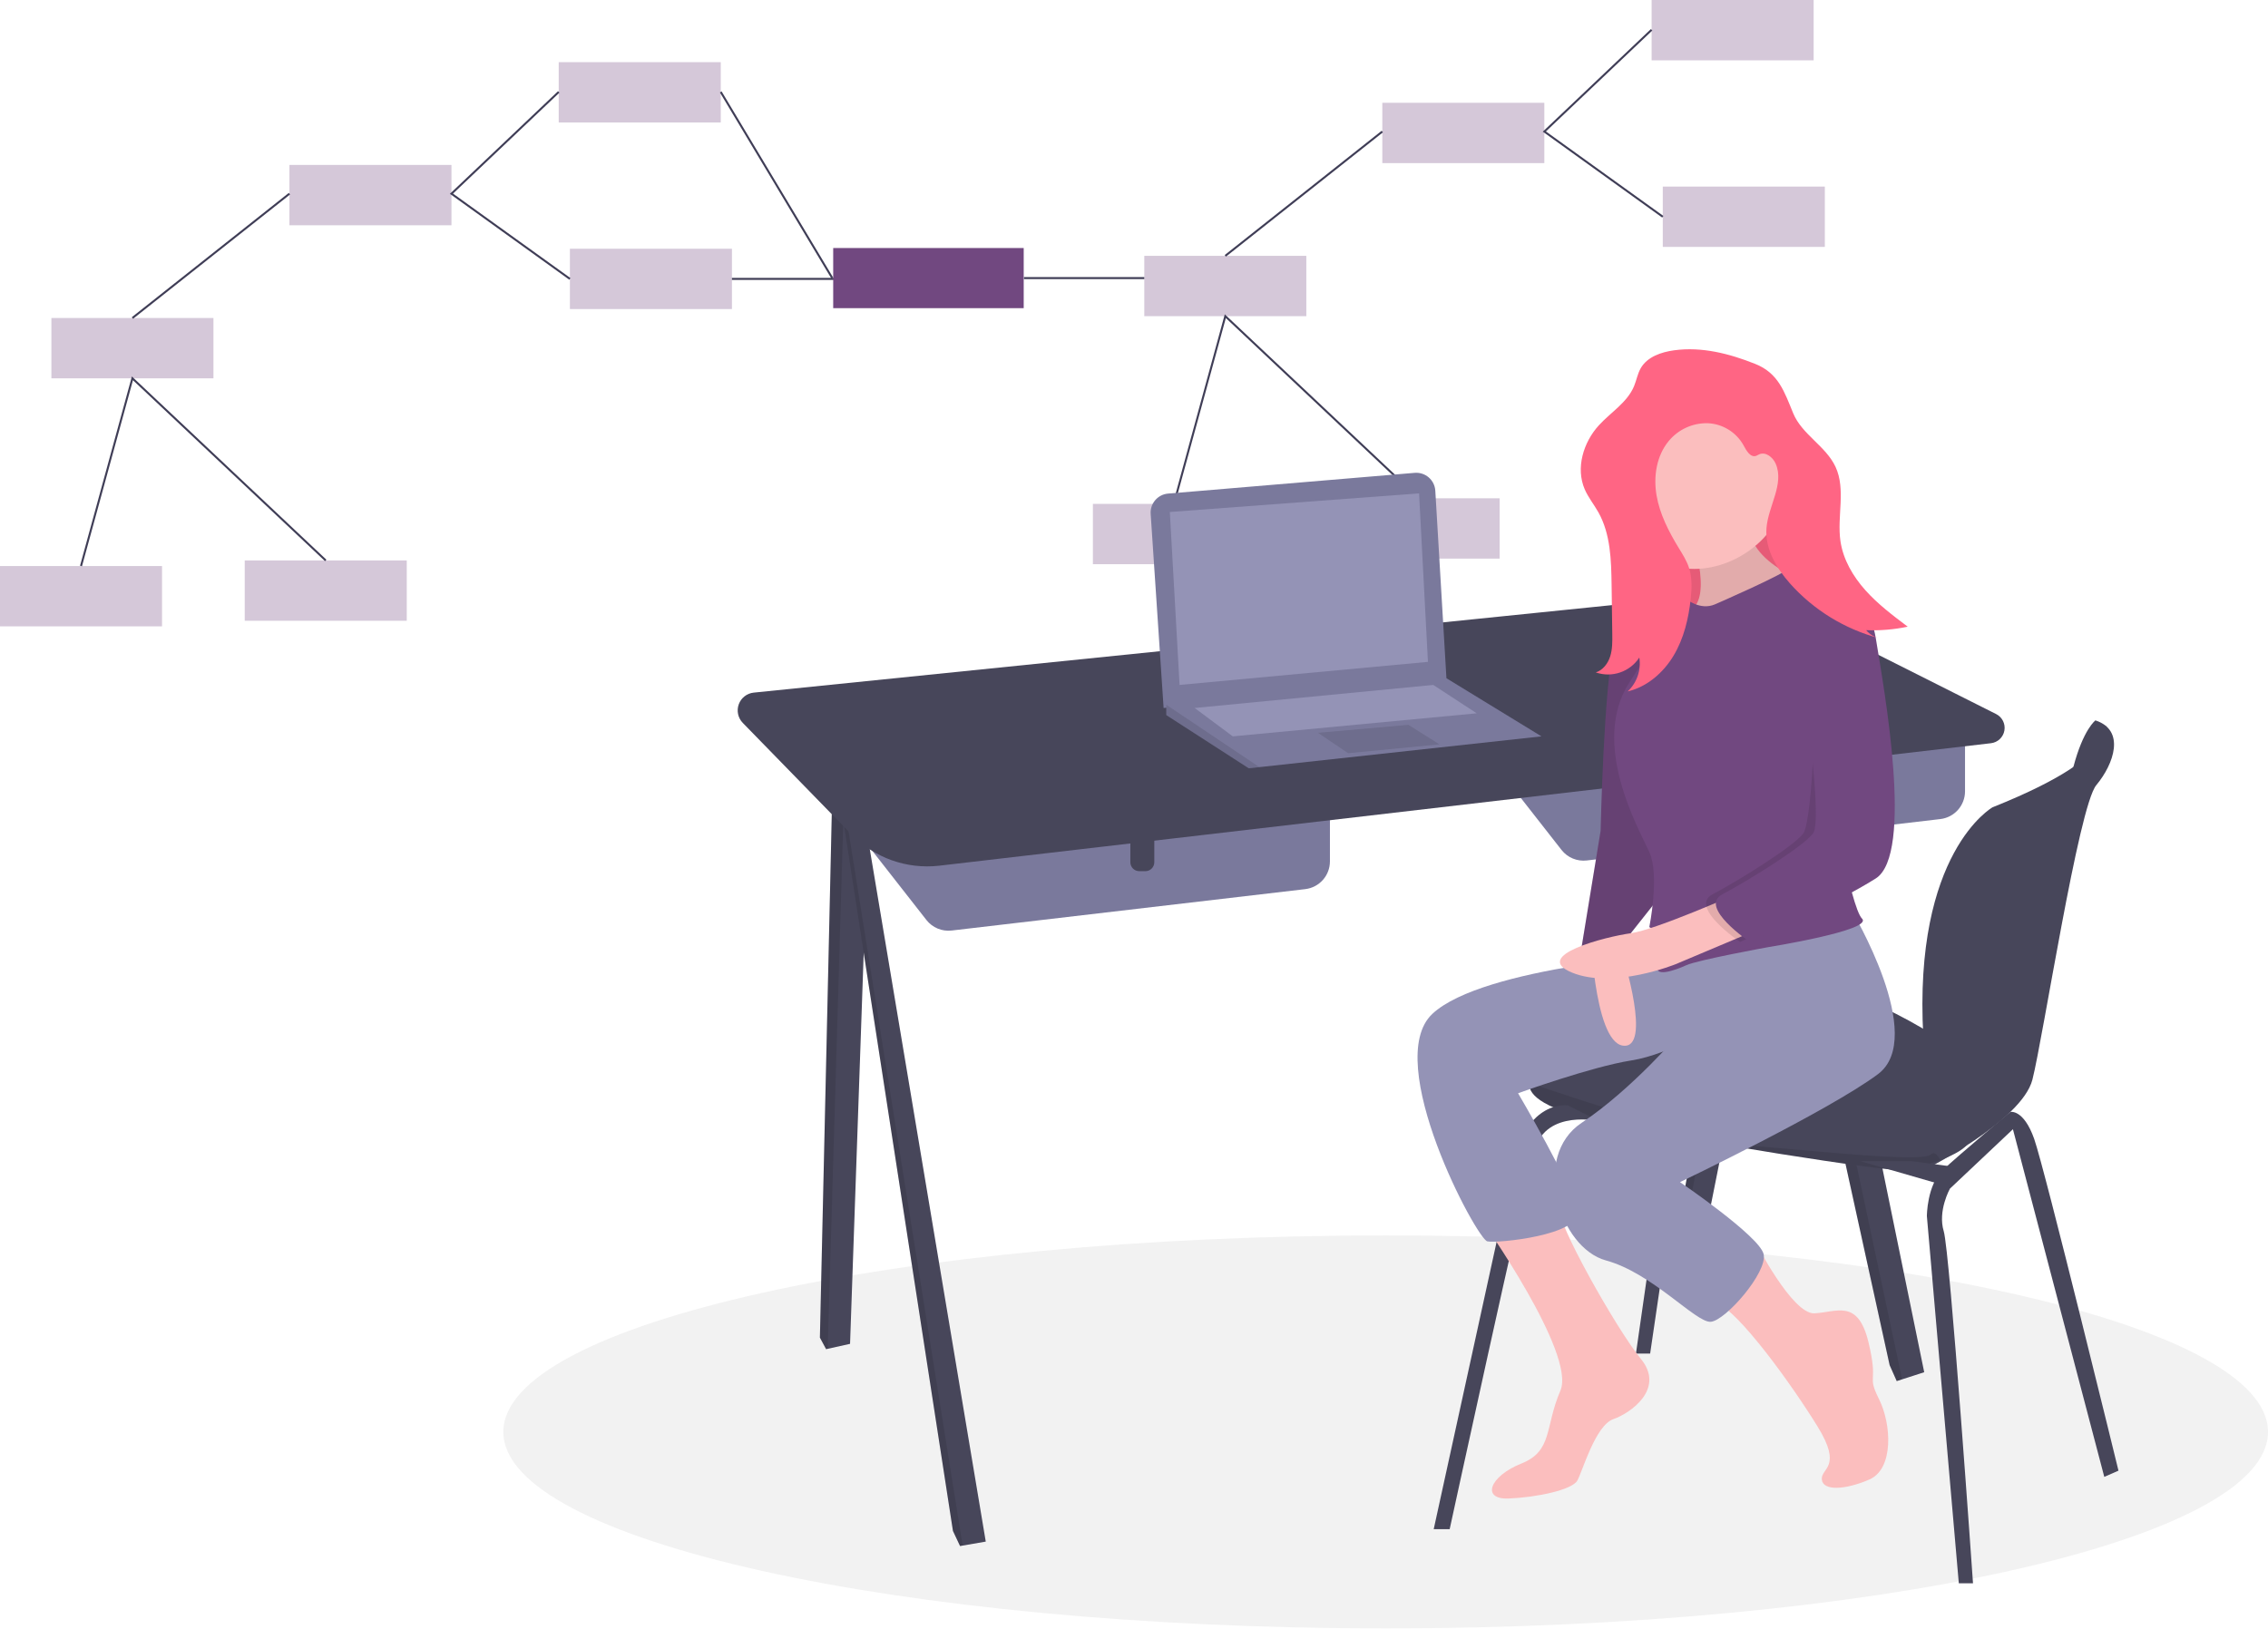
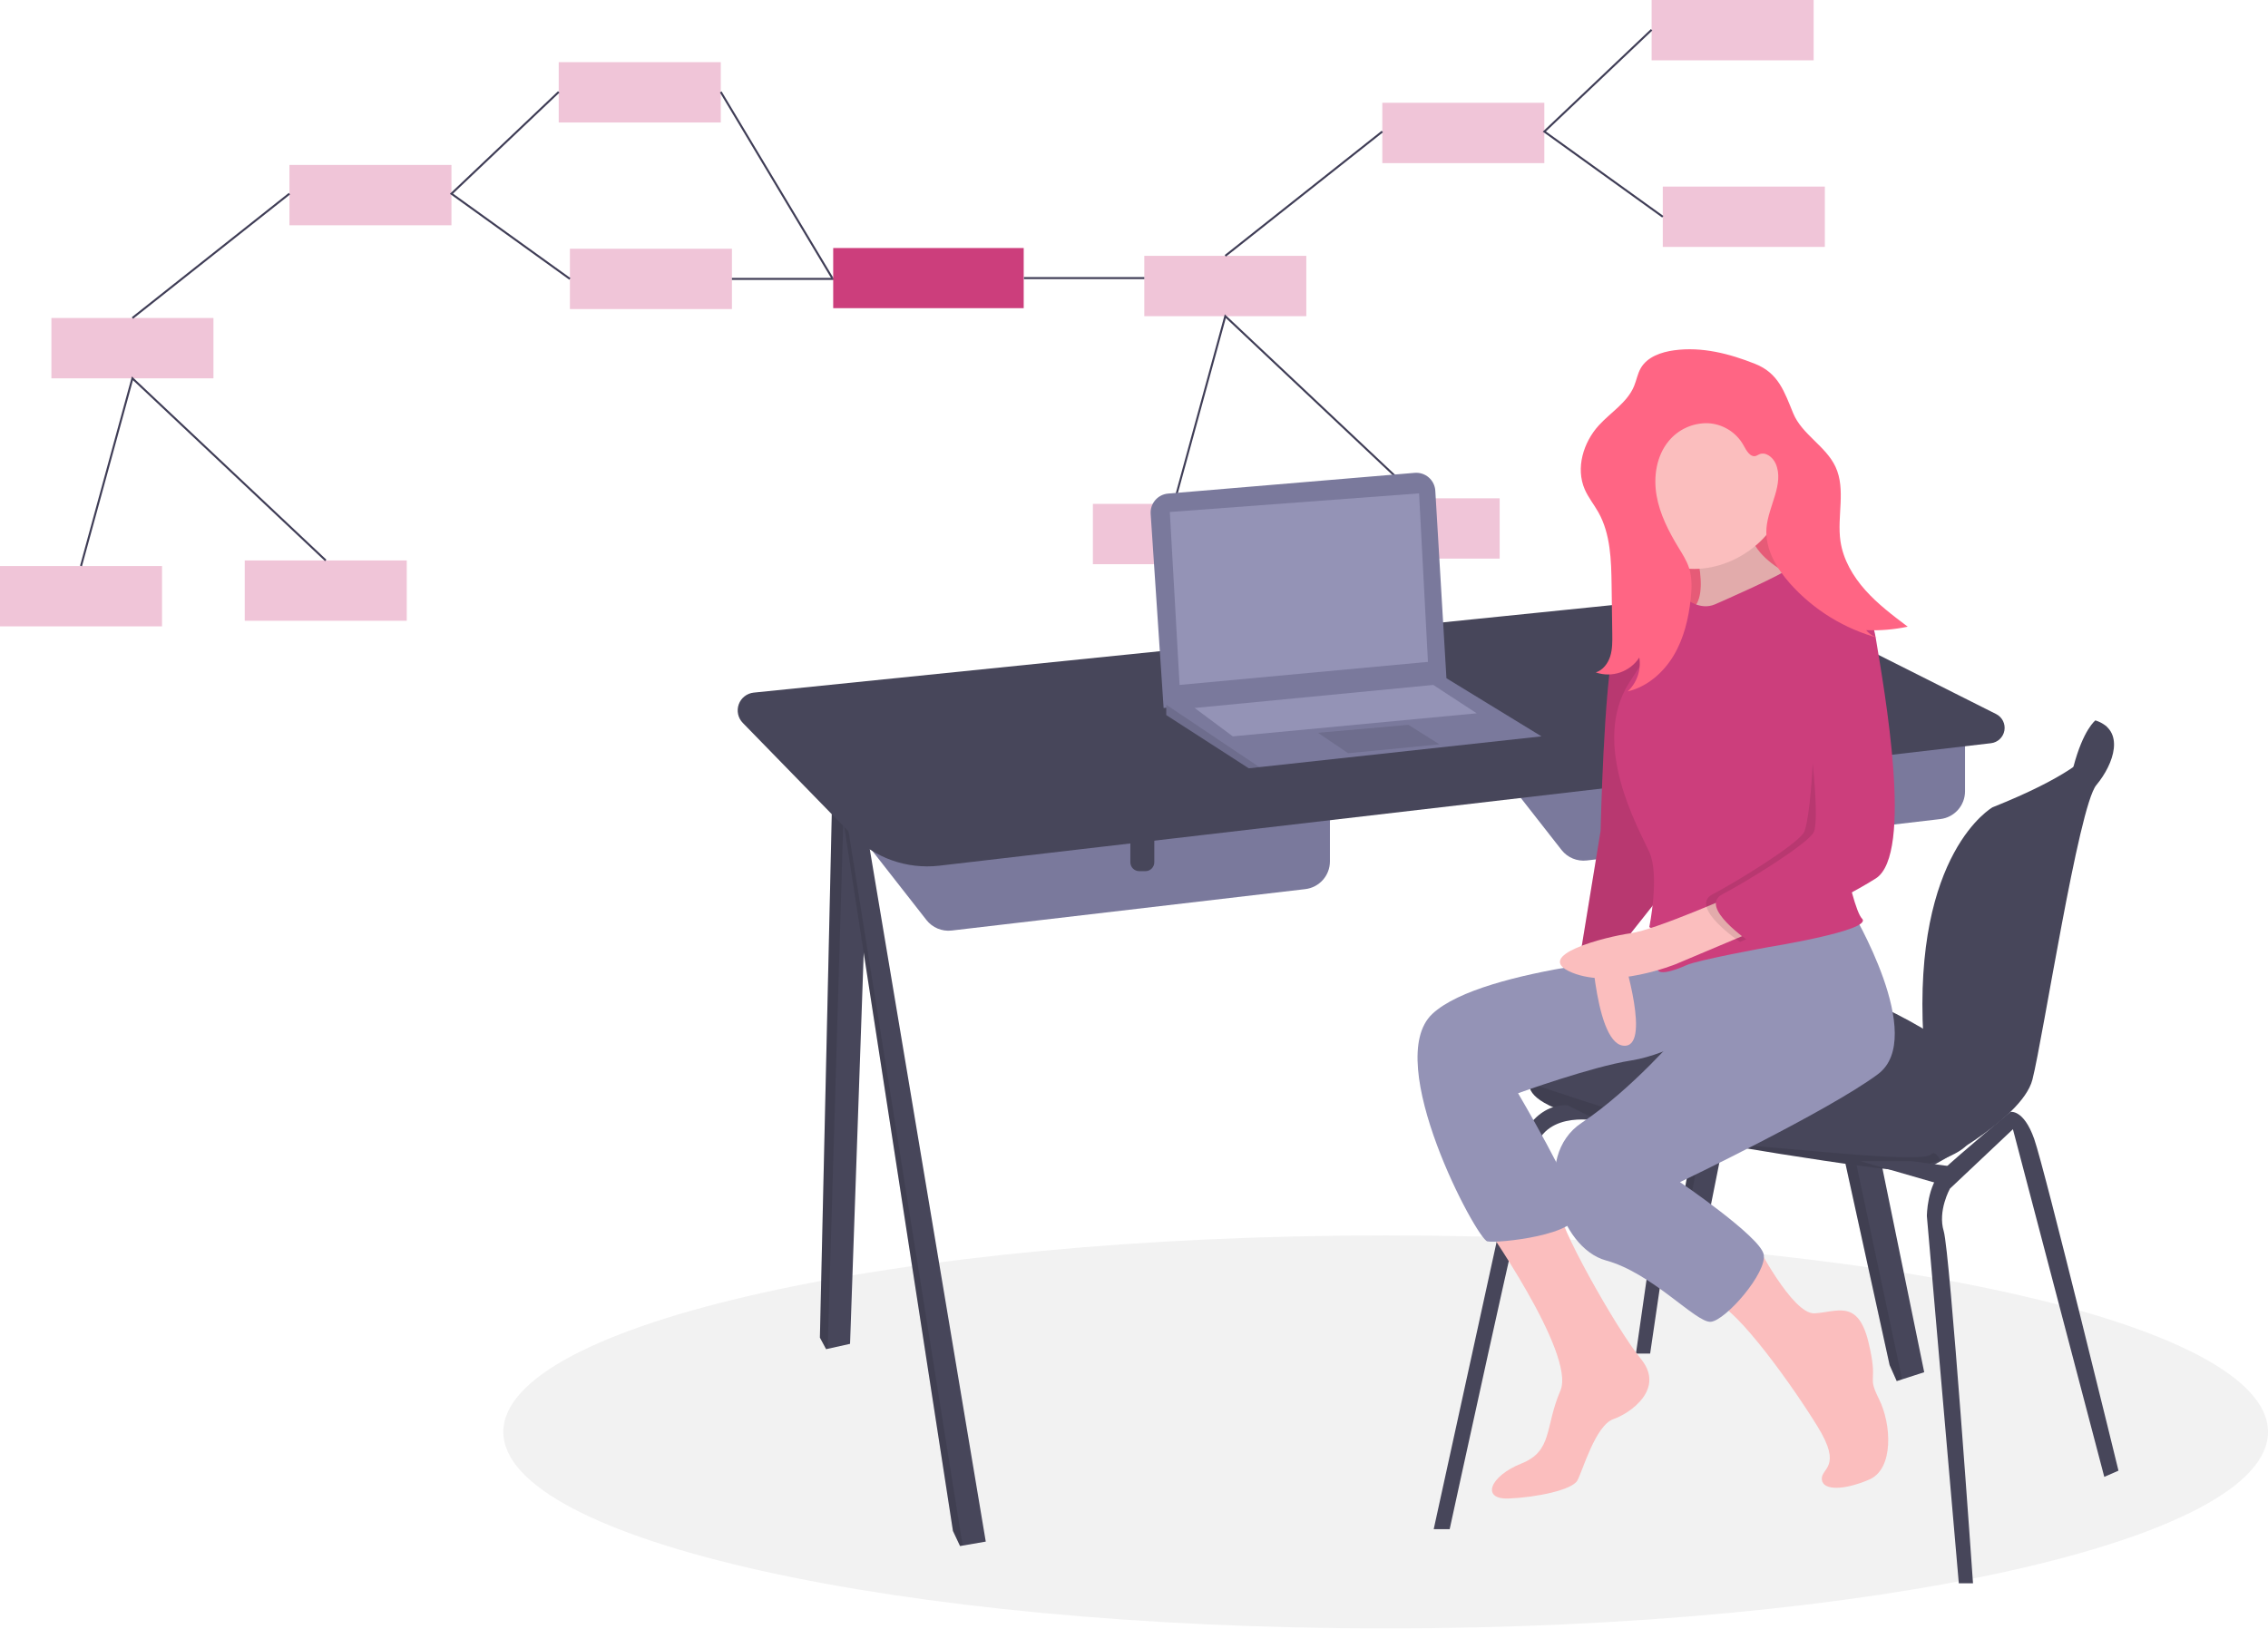
<svg xmlns="http://www.w3.org/2000/svg" id="e87ddc62-7528-42a5-8b37-f74ed0351019" data-name="Layer 1" width="1131" height="812.206" viewBox="0 0 1131 812.206">
-   <rect x="689.328" y="51.267" width="80.802" height="30.092" fill="#714880" opacity="0.3" />
-   <rect x="823.626" width="80.802" height="30.092" fill="#714880" opacity="0.3" />
-   <rect x="829.198" y="93.061" width="80.802" height="30.092" fill="#714880" opacity="0.3" />
-   <rect x="570.634" y="127.611" width="80.802" height="30.092" fill="#714880" opacity="0.3" />
-   <rect x="545" y="251.321" width="80.802" height="30.092" fill="#714880" opacity="0.3" />
-   <rect x="667.038" y="248.534" width="80.802" height="30.092" fill="#714880" opacity="0.3" />
+   <rect x="689.328" y="51.267" width="80.802" height="30.092" fill="#cc3e7c" opacity="0.3" />
+   <rect x="823.626" width="80.802" height="30.092" fill="#cc3e7c" opacity="0.3" />
+   <rect x="829.198" y="93.061" width="80.802" height="30.092" fill="#cc3e7c" opacity="0.3" />
+   <rect x="570.634" y="127.611" width="80.802" height="30.092" fill="#cc3e7c" opacity="0.3" />
+   <rect x="545" y="251.321" width="80.802" height="30.092" fill="#cc3e7c" opacity="0.3" />
+   <rect x="667.038" y="248.534" width="80.802" height="30.092" fill="#cc3e7c" opacity="0.3" />
  <polyline points="823.626 14.856 770.13 65.616 829.198 108.107" fill="none" stroke="#3f3d56" stroke-miterlimit="10" />
  <line x1="689.328" y1="65.616" x2="611.034" y2="127.611" fill="none" stroke="#3f3d56" stroke-miterlimit="10" />
  <polyline points="585.401 251.297 611.034 157.702 707.439 248.534" fill="none" stroke="#3f3d56" stroke-miterlimit="10" />
-   <rect x="144.328" y="82.267" width="80.802" height="30.092" fill="#714880" opacity="0.3" />
-   <rect x="278.626" y="31" width="80.802" height="30.092" fill="#714880" opacity="0.3" />
-   <rect x="284.198" y="124.061" width="80.802" height="30.092" fill="#714880" opacity="0.3" />
-   <rect x="25.634" y="158.611" width="80.802" height="30.092" fill="#714880" opacity="0.3" />
-   <rect y="282.321" width="80.802" height="30.092" fill="#714880" opacity="0.3" />
-   <rect x="122.038" y="279.534" width="80.802" height="30.092" fill="#714880" opacity="0.3" />
+   <rect x="144.328" y="82.267" width="80.802" height="30.092" fill="#cc3e7c" opacity="0.3" />
+   <rect x="278.626" y="31" width="80.802" height="30.092" fill="#cc3e7c" opacity="0.3" />
+   <rect x="284.198" y="124.061" width="80.802" height="30.092" fill="#cc3e7c" opacity="0.3" />
+   <rect x="25.634" y="158.611" width="80.802" height="30.092" fill="#cc3e7c" opacity="0.3" />
+   <rect y="282.321" width="80.802" height="30.092" fill="#cc3e7c" opacity="0.3" />
+   <rect x="122.038" y="279.534" width="80.802" height="30.092" fill="#cc3e7c" opacity="0.3" />
  <polyline points="278.626 45.856 225.13 96.616 284.198 139.107" fill="none" stroke="#3f3d56" stroke-miterlimit="10" />
  <line x1="144.328" y1="96.616" x2="66.034" y2="158.611" fill="none" stroke="#3f3d56" stroke-miterlimit="10" />
  <polyline points="40.401 282.297 66.034 188.702 162.439 279.534" fill="none" stroke="#3f3d56" stroke-miterlimit="10" />
  <line x1="365" y1="139.107" x2="456.634" y2="139.107" fill="none" stroke="#3f3d56" stroke-miterlimit="10" />
-   <rect x="415.5" y="123.706" width="95" height="30" fill="#714880" />
+   <rect x="415.5" y="123.706" width="95" height="30" fill="#cc3e7c" />
  <line x1="510.623" y1="138.706" x2="570.634" y2="138.706" fill="none" stroke="#3f3d56" stroke-miterlimit="10" />
  <line x1="415.045" y1="138.706" x2="359.427" y2="45.856" fill="none" stroke="#3f3d56" stroke-miterlimit="10" />
  <ellipse cx="691" cy="714.206" rx="440" ry="98" fill="#f2f2f2" />
  <polygon points="894.984 391.611 852.078 606.582 842.79 606.582 841.768 604.994 838.809 600.39 875.964 399.572 881.604 397.21 894.984 391.611" fill="#47465a" />
  <polygon points="881.604 397.21 841.768 604.994 838.809 600.39 875.964 399.572 881.604 397.21" opacity="0.1" />
  <polygon points="959.564 684.432 948.533 687.988 945.852 688.855 942.313 680.893 881.604 403.96 887.916 402.545 901.177 399.572 959.564 684.432" fill="#47465a" />
  <polygon points="948.533 687.988 945.852 688.855 942.313 680.893 881.604 403.96 887.916 402.545 948.533 687.988" opacity="0.1" />
  <polygon points="433.636 391.611 423.905 670.277 412.753 672.754 411.962 672.931 408.865 667.181 415.058 394.264 421.016 393.415 433.636 391.611" fill="#47465a" />
  <polygon points="421.016 393.415 412.753 672.754 411.962 672.931 408.865 667.181 415.058 394.264 421.016 393.415" opacity="0.1" />
  <polygon points="491.581 768.917 480.045 770.907 478.753 771.128 475.215 763.609 419.039 399.572 420.658 399.081 429.213 396.476 491.581 768.917" fill="#47465a" />
  <polygon points="480.045 770.907 478.753 771.128 475.215 763.609 419.039 399.572 420.658 399.081 480.045 770.907" opacity="0.1" />
  <path d="M770.246,412.949l42.951,54.882a13.928,13.928,0,0,0,12.588,5.249l176.318-20.65a13.928,13.928,0,0,0,12.308-13.833v-40.688Z" transform="translate(-34.5 -43.89695)" fill="#7a799c" />
  <path d="M880.388,377.898h11.943a0,0,0,0,1,0,0v17.236a4.438,4.438,0,0,1-4.438,4.438H884.825a4.438,4.438,0,0,1-4.438-4.438V377.898A0,0,0,0,1,880.388,377.898Z" fill="#47465a" />
  <path d="M453.539,447.893l42.951,54.882a13.928,13.928,0,0,0,12.588,5.249l176.318-20.65A13.928,13.928,0,0,0,697.704,473.541V432.853Z" transform="translate(-34.5 -43.89695)" fill="#7a799c" />
  <path d="M563.68,412.842h11.943a0,0,0,0,1,0,0v17.236a4.438,4.438,0,0,1-4.438,4.438H568.118a4.438,4.438,0,0,1-4.438-4.438V412.842A0,0,0,0,1,563.68,412.842Z" fill="#47465a" />
  <path d="M502.885,475.688l524.459-61.09a7.713,7.713,0,0,0,2.578-14.549l-93.817-47.182a108.587,108.587,0,0,0-59.802-11.017L410.361,389.36a8.918,8.918,0,0,0-5.459,15.095l54.259,55.668A52.673,52.673,0,0,0,502.885,475.688Z" transform="translate(-34.5 -43.89695)" fill="#47465a" />
  <path d="M1085.044,406.318l-5.61-3.101s-6.056,4.458-10.99,23.24,9.221.204,9.221.204l6.193-12.828Z" transform="translate(-34.5 -43.89695)" fill="#47465a" />
  <path d="M1025.027,578.38s-5.75,26.982-8.404,34.502c-1.3,3.68-7.582,7.046-14.544,9.621a97.379,97.379,0,0,1-19.073,4.976c-7.52.885-103.947-14.155-150.834-24.328-31.587-6.852-35.669-14.712-34.971-19.109a6.38,6.38,0,0,1,1.796-3.45s46.444-31.405,62.811-46.444,48.656-3.096,84.042,3.096S1025.027,578.38,1025.027,578.38Z" transform="translate(-34.5 -43.89695)" fill="#47465a" />
  <path d="M1079.434,403.217s21.674,14.155-51.31,43.348c0,0-39.669,22.367-34.505,114.503a25.27,25.27,0,0,0,3.673,11.702c7.53,12.385,23.666,43.737-3.227,47.63V627.478s48.656-24.328,53.964-45.117,23.001-136.237,31.848-146.853S1094.473,408.083,1079.434,403.217Z" transform="translate(-34.5 -43.89695)" fill="#47465a" />
  <path d="M1002.079,622.502a97.379,97.379,0,0,1-19.073,4.976c-7.52.885-103.947-14.155-150.834-24.328-31.587-6.852-35.669-14.712-34.971-19.109,20.763,7.099,88.183,29.632,112.378,31.494,28.751,2.212,83.68,8.36,87.842,4.18C999.023,618.105,1000.664,619.804,1002.079,622.502Z" transform="translate(-34.5 -43.89695)" opacity="0.1" />
  <path d="M749.457,806.621l42.021-191.971s7.52-20.347,24.77-19.462L832.172,603.15s-26.54-6.193-32.29,14.155S757.419,806.621,757.419,806.621Z" transform="translate(-34.5 -43.89695)" fill="#47465a" />
  <polygon points="815.808 675.143 832.616 557.926 840.136 557.926 822.885 675.143 815.808 675.143" fill="#47465a" />
  <path d="M1011.315,833.603l-15.924-183.124s0-15.482,7.962-23.001,33.665-28.97,33.665-28.97,6.587-1.551,11.895,13.489,42.021,165.431,42.021,165.431l-7.077,3.096L1038.297,607.131l-31.405,29.636s-6.193,11.058-3.096,21.232,14.597,175.604,14.597,175.604Z" transform="translate(-34.5 -43.89695)" fill="#47465a" />
  <polygon points="927.717 579.158 967.526 590.658 976.373 582.254 953.372 579.158 927.717 579.158" fill="#47465a" />
  <path d="M608.313,300.201l6.455,96.824,141.103-13.712-5.615-94.649a9.52,9.52,0,0,0-10.301-8.922L617.013,290.082A9.52,9.52,0,0,0,608.313,300.201Z" transform="translate(-34.5 -43.89695)" fill="#7a799c" />
  <polygon points="768.7 367.282 628.039 382.627 622.731 383.206 581.595 356.667 581.595 350.916 721.37 338.328 768.7 367.282" fill="#7a799c" />
  <polygon points="628.039 382.627 622.731 383.206 581.595 356.667 581.595 351.518 628.039 382.627" opacity="0.1" />
  <polygon points="583.364 255.373 588.23 341.627 712.082 330.127 707.658 246.084 583.364 255.373" fill="#9493b6" />
  <polygon points="657.233 365.513 672.272 375.687 717.832 371.263 702.35 361.532 657.233 365.513" opacity="0.1" />
  <polygon points="595.749 353.128 614.769 367.282 736.41 355.782 714.736 341.627 595.749 353.128" fill="#9493b6" />
  <rect x="811.605" y="222.42" width="89.793" height="89.793" fill="#ff6584" />
  <rect x="811.605" y="222.42" width="89.793" height="89.793" opacity="0.1" />
  <path d="M877.029,307.871s12.667,34.306,0,40.639,45.389,0,45.389,0l16.361-13.195s-36.945-10.556-31.667-34.834S877.029,307.871,877.029,307.871Z" transform="translate(-34.5 -43.89695)" fill="#fbbebe" />
  <path d="M877.029,307.871s12.667,34.306,0,40.639,45.389,0,45.389,0l16.361-13.195s-36.945-10.556-31.667-34.834S877.029,307.871,877.029,307.871Z" transform="translate(-34.5 -43.89695)" opacity="0.1" />
  <path d="M773.056,651.986s47.501,67.029,39.584,85.501-3.694,30.084-19.528,36.417-20.056,17.945-6.333,17.417,31.667-4.222,34.306-8.972,8.972-27.445,17.945-30.611S864.89,736.431,852.751,721.653s-42.725-69.21-40.363-74.717S773.056,651.986,773.056,651.986Z" transform="translate(-34.5 -43.89695)" fill="#fbbebe" />
  <path d="M872.279,519.512s-98.168,6.333-123.501,30.084,22.167,112.418,27.445,113.474,46.445-3.167,44.862-14.778-29.556-59.112-29.556-59.112,36.417-13.195,56.473-16.361,42.223-17.945,42.223-17.945Z" transform="translate(-34.5 -43.89695)" fill="#9493b6" />
  <path d="M827.417,504.734s1.583,58.584,16.361,60.695,0-44.862,0-44.862l-.528-17.945Z" transform="translate(-34.5 -43.89695)" fill="#fbbebe" />
-   <path d="M872.279,351.149s-27.445-7.917-32.723,13.195-6.861,93.946-6.861,93.946l-9.5,58.056s17.417-5.278,21.111-2.639l22.167-27.973Z" transform="translate(-34.5 -43.89695)" fill="#714880" />
+   <path d="M872.279,351.149s-27.445-7.917-32.723,13.195-6.861,93.946-6.861,93.946l-9.5,58.056s17.417-5.278,21.111-2.639l22.167-27.973Z" transform="translate(-34.5 -43.89695)" fill="#cc3e7c" />
  <path d="M872.279,351.149s-27.445-7.917-32.723,13.195-6.861,93.946-6.861,93.946l-9.5,58.056s17.417-5.278,21.111-2.639l22.167-27.973Z" transform="translate(-34.5 -43.89695)" opacity="0.1" />
  <path d="M909.779,663.225s18.445,36.261,29.528,35.733,21.639-7.389,26.917,14.25-1.056,15.834,5.278,28.5,7.389,34.834-4.75,40.112-23.222,5.806-23.75,0,10.556-5.806-2.111-26.389-39.584-58.056-50.667-61.751S909.779,663.225,909.779,663.225Z" transform="translate(-34.5 -43.89695)" fill="#fbbebe" />
  <path d="M957.78,497.873s38,63.334,13.195,81.806-98.696,53.834-98.696,53.834,39.584,26.917,41.695,35.889-19,33.25-26.389,33.778-29.028-24.278-52.251-30.611-37.473-51.723-12.139-68.612,49.084-44.862,49.084-44.862l-7.385-40.634Z" transform="translate(-34.5 -43.89695)" fill="#9493b6" />
  <path d="M924.84,286.664c0,22.444-22.991,40.999-45.436,40.999a40.639,40.639,0,1,1,0-81.279C901.849,246.384,924.84,264.219,924.84,286.664Z" transform="translate(-34.5 -43.89695)" fill="#fbbebe" />
-   <path d="M889.696,345.343s36.417-15.834,36.417-17.945,21.111,4.75,25.861,8.972,7.389,3.694,10.556,12.139-15.834,87.084-15.834,87.084,10.556,60.695,16.361,66.501S916.085,516.345,916.085,516.345s-34.834,6.333-40.639,8.972-16.361,6.333-14.25,0,11.083-11.083-4.222-19c0,0,5.278-25.861,0-37.473s-29.556-53.834-10.028-84.445,28.5-41.695,28.5-41.695S882.307,348.51,889.696,345.343Z" transform="translate(-34.5 -43.89695)" fill="#714880" />
+   <path d="M889.696,345.343s36.417-15.834,36.417-17.945,21.111,4.75,25.861,8.972,7.389,3.694,10.556,12.139-15.834,87.084-15.834,87.084,10.556,60.695,16.361,66.501S916.085,516.345,916.085,516.345s-34.834,6.333-40.639,8.972-16.361,6.333-14.25,0,11.083-11.083-4.222-19c0,0,5.278-25.861,0-37.473s-29.556-53.834-10.028-84.445,28.5-41.695,28.5-41.695S882.307,348.51,889.696,345.343Z" transform="translate(-34.5 -43.89695)" fill="#cc3e7c" />
  <path d="M901.307,489.428S860.14,507.687,847.737,509.377s-49.876,11.19-29.292,19.635,51.723-4.222,51.723-4.222l43.806-18.472Z" transform="translate(-34.5 -43.89695)" fill="#fbbebe" />
  <path d="M945.629,343.724s15.202-7.353,19.424,18.508,19,107.668,0,119.807-62.806,31.667-62.806,31.667-25.861-17.417-13.722-23.75,41.167-24.278,45.389-30.611,8.488-77.027,1.099-88.638S945.629,343.724,945.629,343.724Z" transform="translate(-34.5 -43.89695)" opacity="0.1" />
-   <path d="M944.585,337.427s21.111-1.056,25.334,24.806,19,107.668,0,119.807-62.806,31.667-62.806,31.667-25.861-17.417-13.722-23.75,41.167-24.278,45.389-30.611S935.613,387.038,928.224,375.427,944.585,337.427,944.585,337.427Z" transform="translate(-34.5 -43.89695)" fill="#714880" />
+   <path d="M944.585,337.427s21.111-1.056,25.334,24.806,19,107.668,0,119.807-62.806,31.667-62.806,31.667-25.861-17.417-13.722-23.75,41.167-24.278,45.389-30.611S935.613,387.038,928.224,375.427,944.585,337.427,944.585,337.427Z" transform="translate(-34.5 -43.89695)" fill="#cc3e7c" />
  <path d="M869.394,218.612c-6.479.882-13.429,3.252-16.689,8.92-1.595,2.774-2.111,6.027-3.34,8.982-3.391,8.153-11.628,13.021-17.574,19.548-7.75,8.507-11.598,21.326-7.028,31.887,1.77,4.09,4.644,7.593,6.824,11.48,6.081,10.843,6.405,23.865,6.578,36.296l.34,24.441c.052,3.732.093,7.54-1.03,11.099s-3.633,6.893-7.192,8.017a18.64,18.64,0,0,0,21.708-7.413,19.049,19.049,0,0,1-5.822,16.899c9.676-2.279,17.79-9.316,22.902-17.842s7.482-18.442,8.545-28.326c.562-5.228.76-10.633-.892-15.625-1.163-3.516-3.192-6.668-5.118-9.83-4.966-8.154-9.437-16.826-11.037-26.238s.006-19.738,6.118-27.072a24.454,24.454,0,0,1,19.315-8.856,21.503,21.503,0,0,1,17.928,10.975c1.412,2.658,3.421,6.26,6.282,5.326a15.523,15.523,0,0,0,1.549-.761c3.19-1.452,6.814,1.413,8.221,4.623,4.437,10.127-3.738,21.181-4.583,32.205-.786,10.255,4.931,19.926,11.765,27.612a90.717,90.717,0,0,0,44.353,27.25,12.449,12.449,0,0,1-6.434-3.997,84.47,84.47,0,0,0,20.757-1.74c-7.426-5.596-14.905-11.24-21.105-18.171s-11.11-15.316-12.447-24.518c-1.794-12.35,2.805-25.723-2.454-37.041-4.808-10.347-16.732-16.129-21.087-26.674-4.423-10.712-7.291-20.017-19.002-24.68C896.962,220.299,883.204,216.732,869.394,218.612Z" transform="translate(-34.5 -43.89695)" fill="#ff6584" />
</svg>
